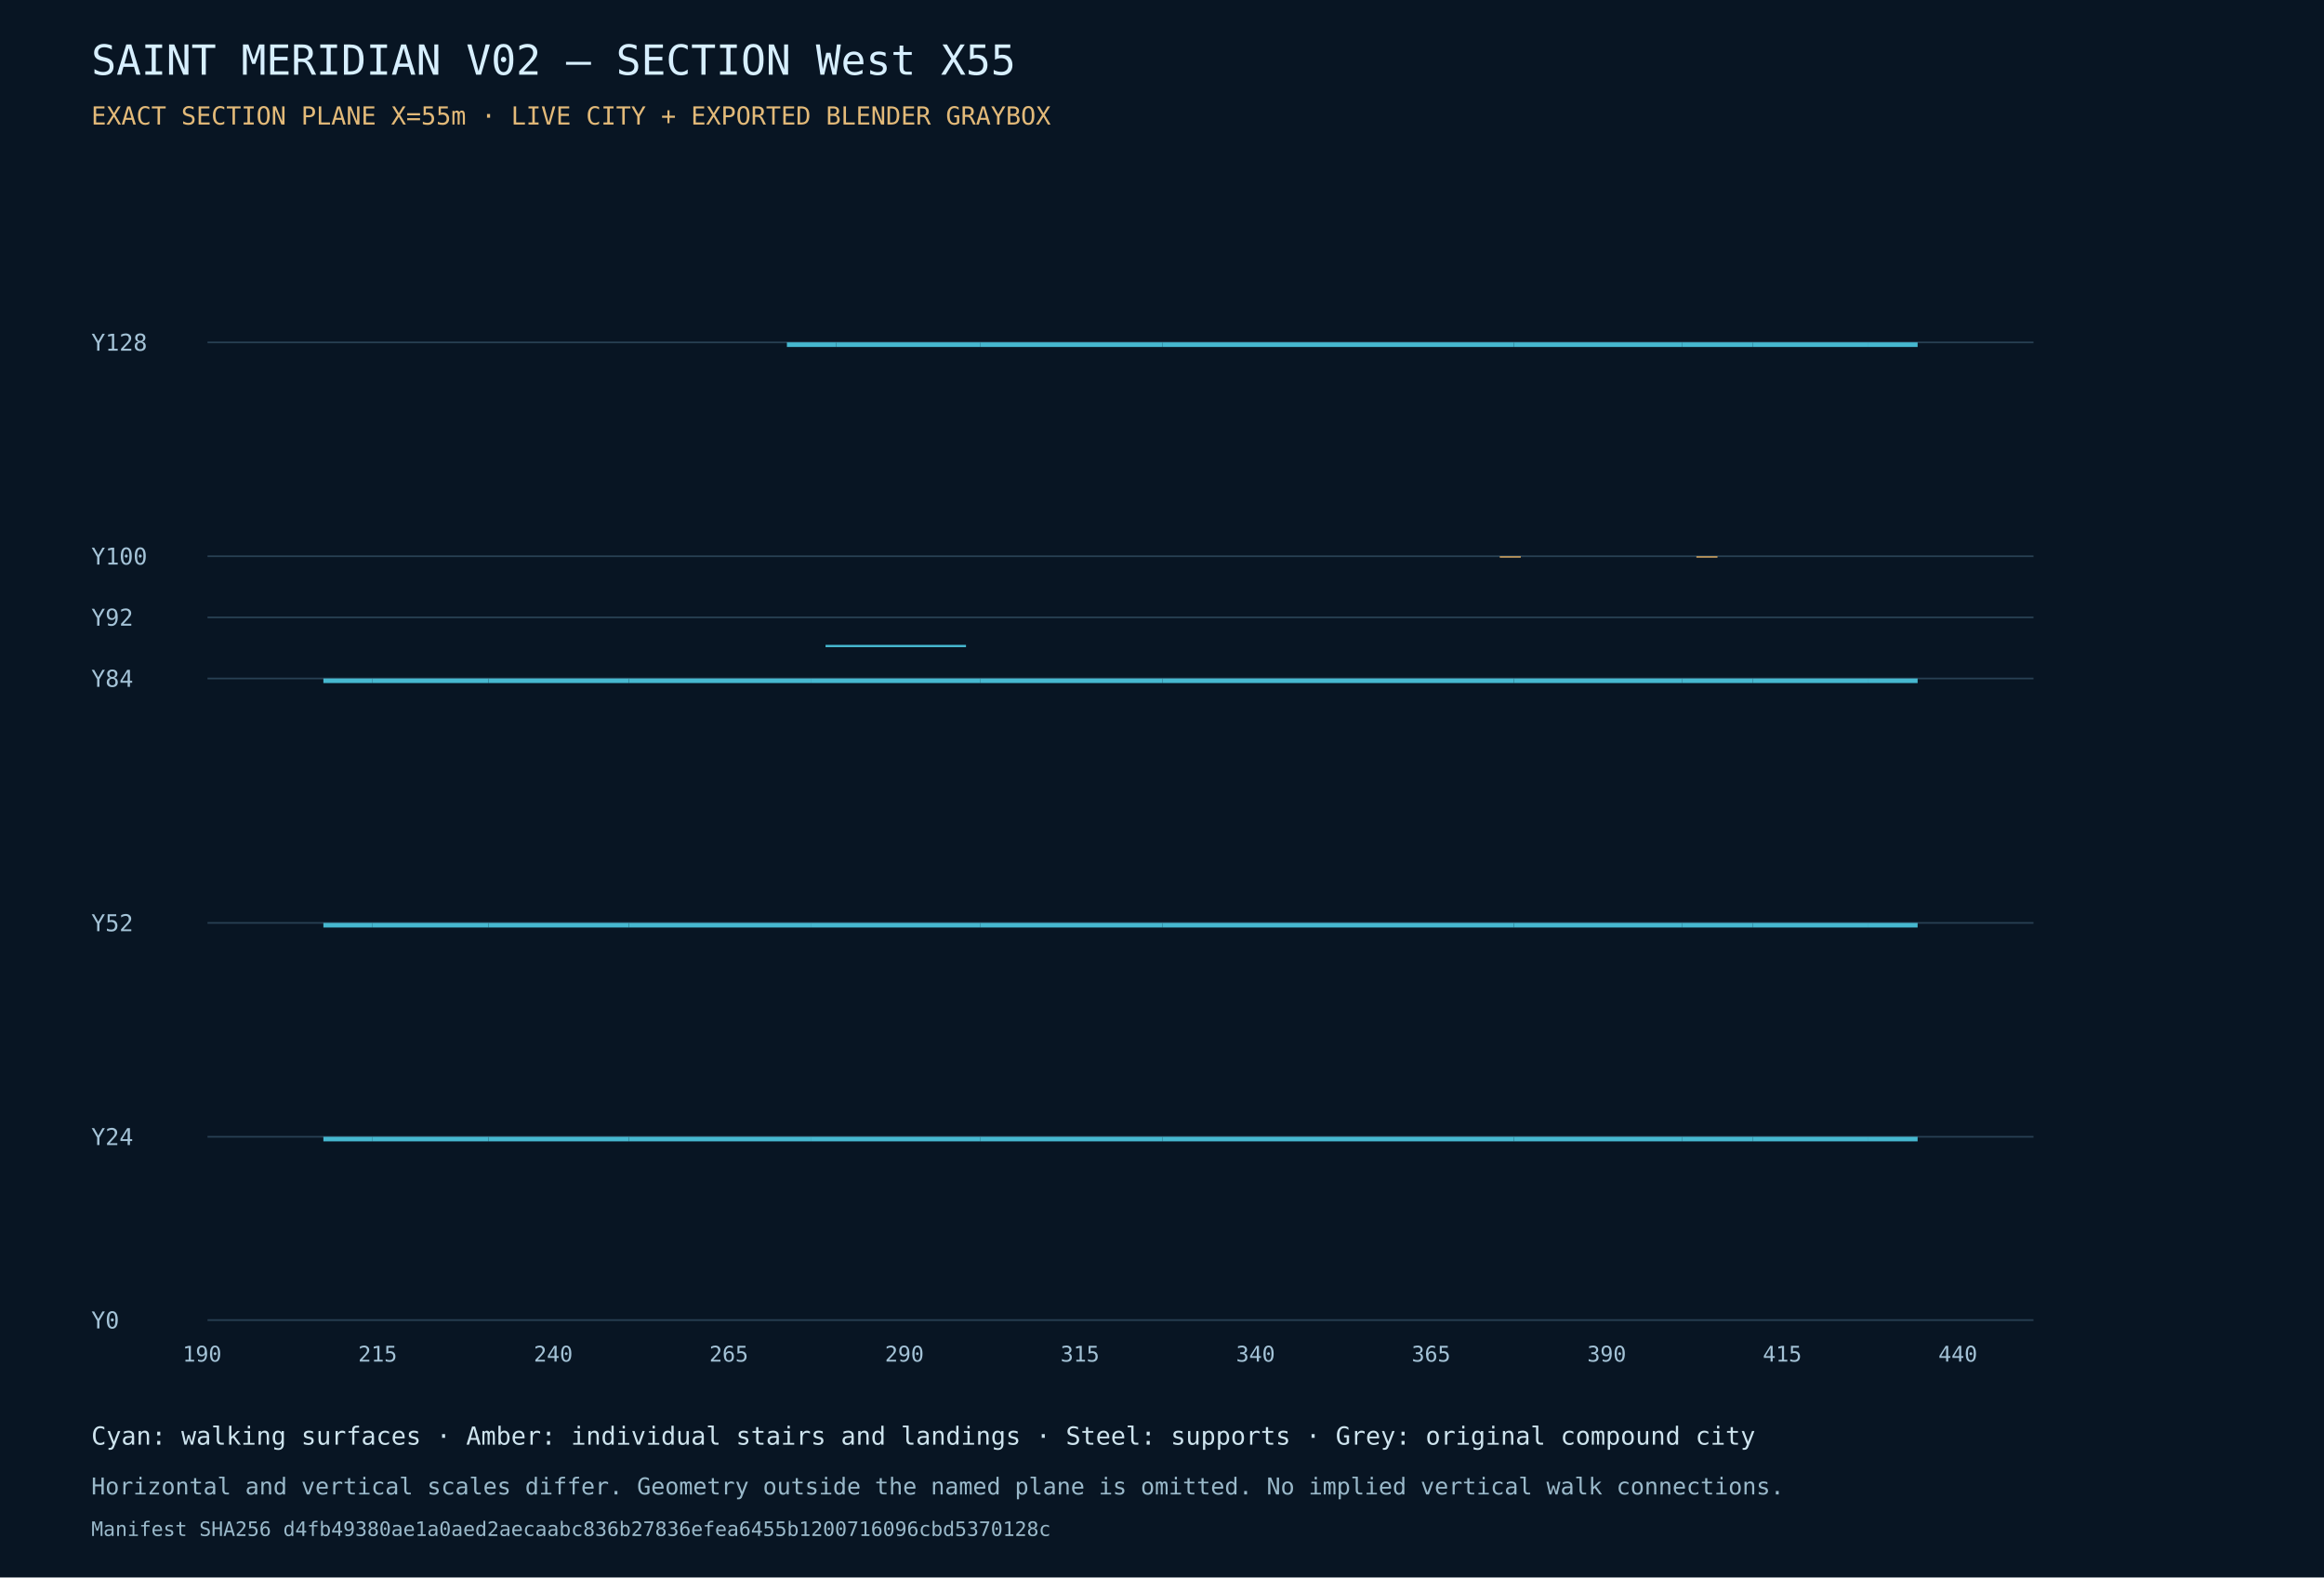
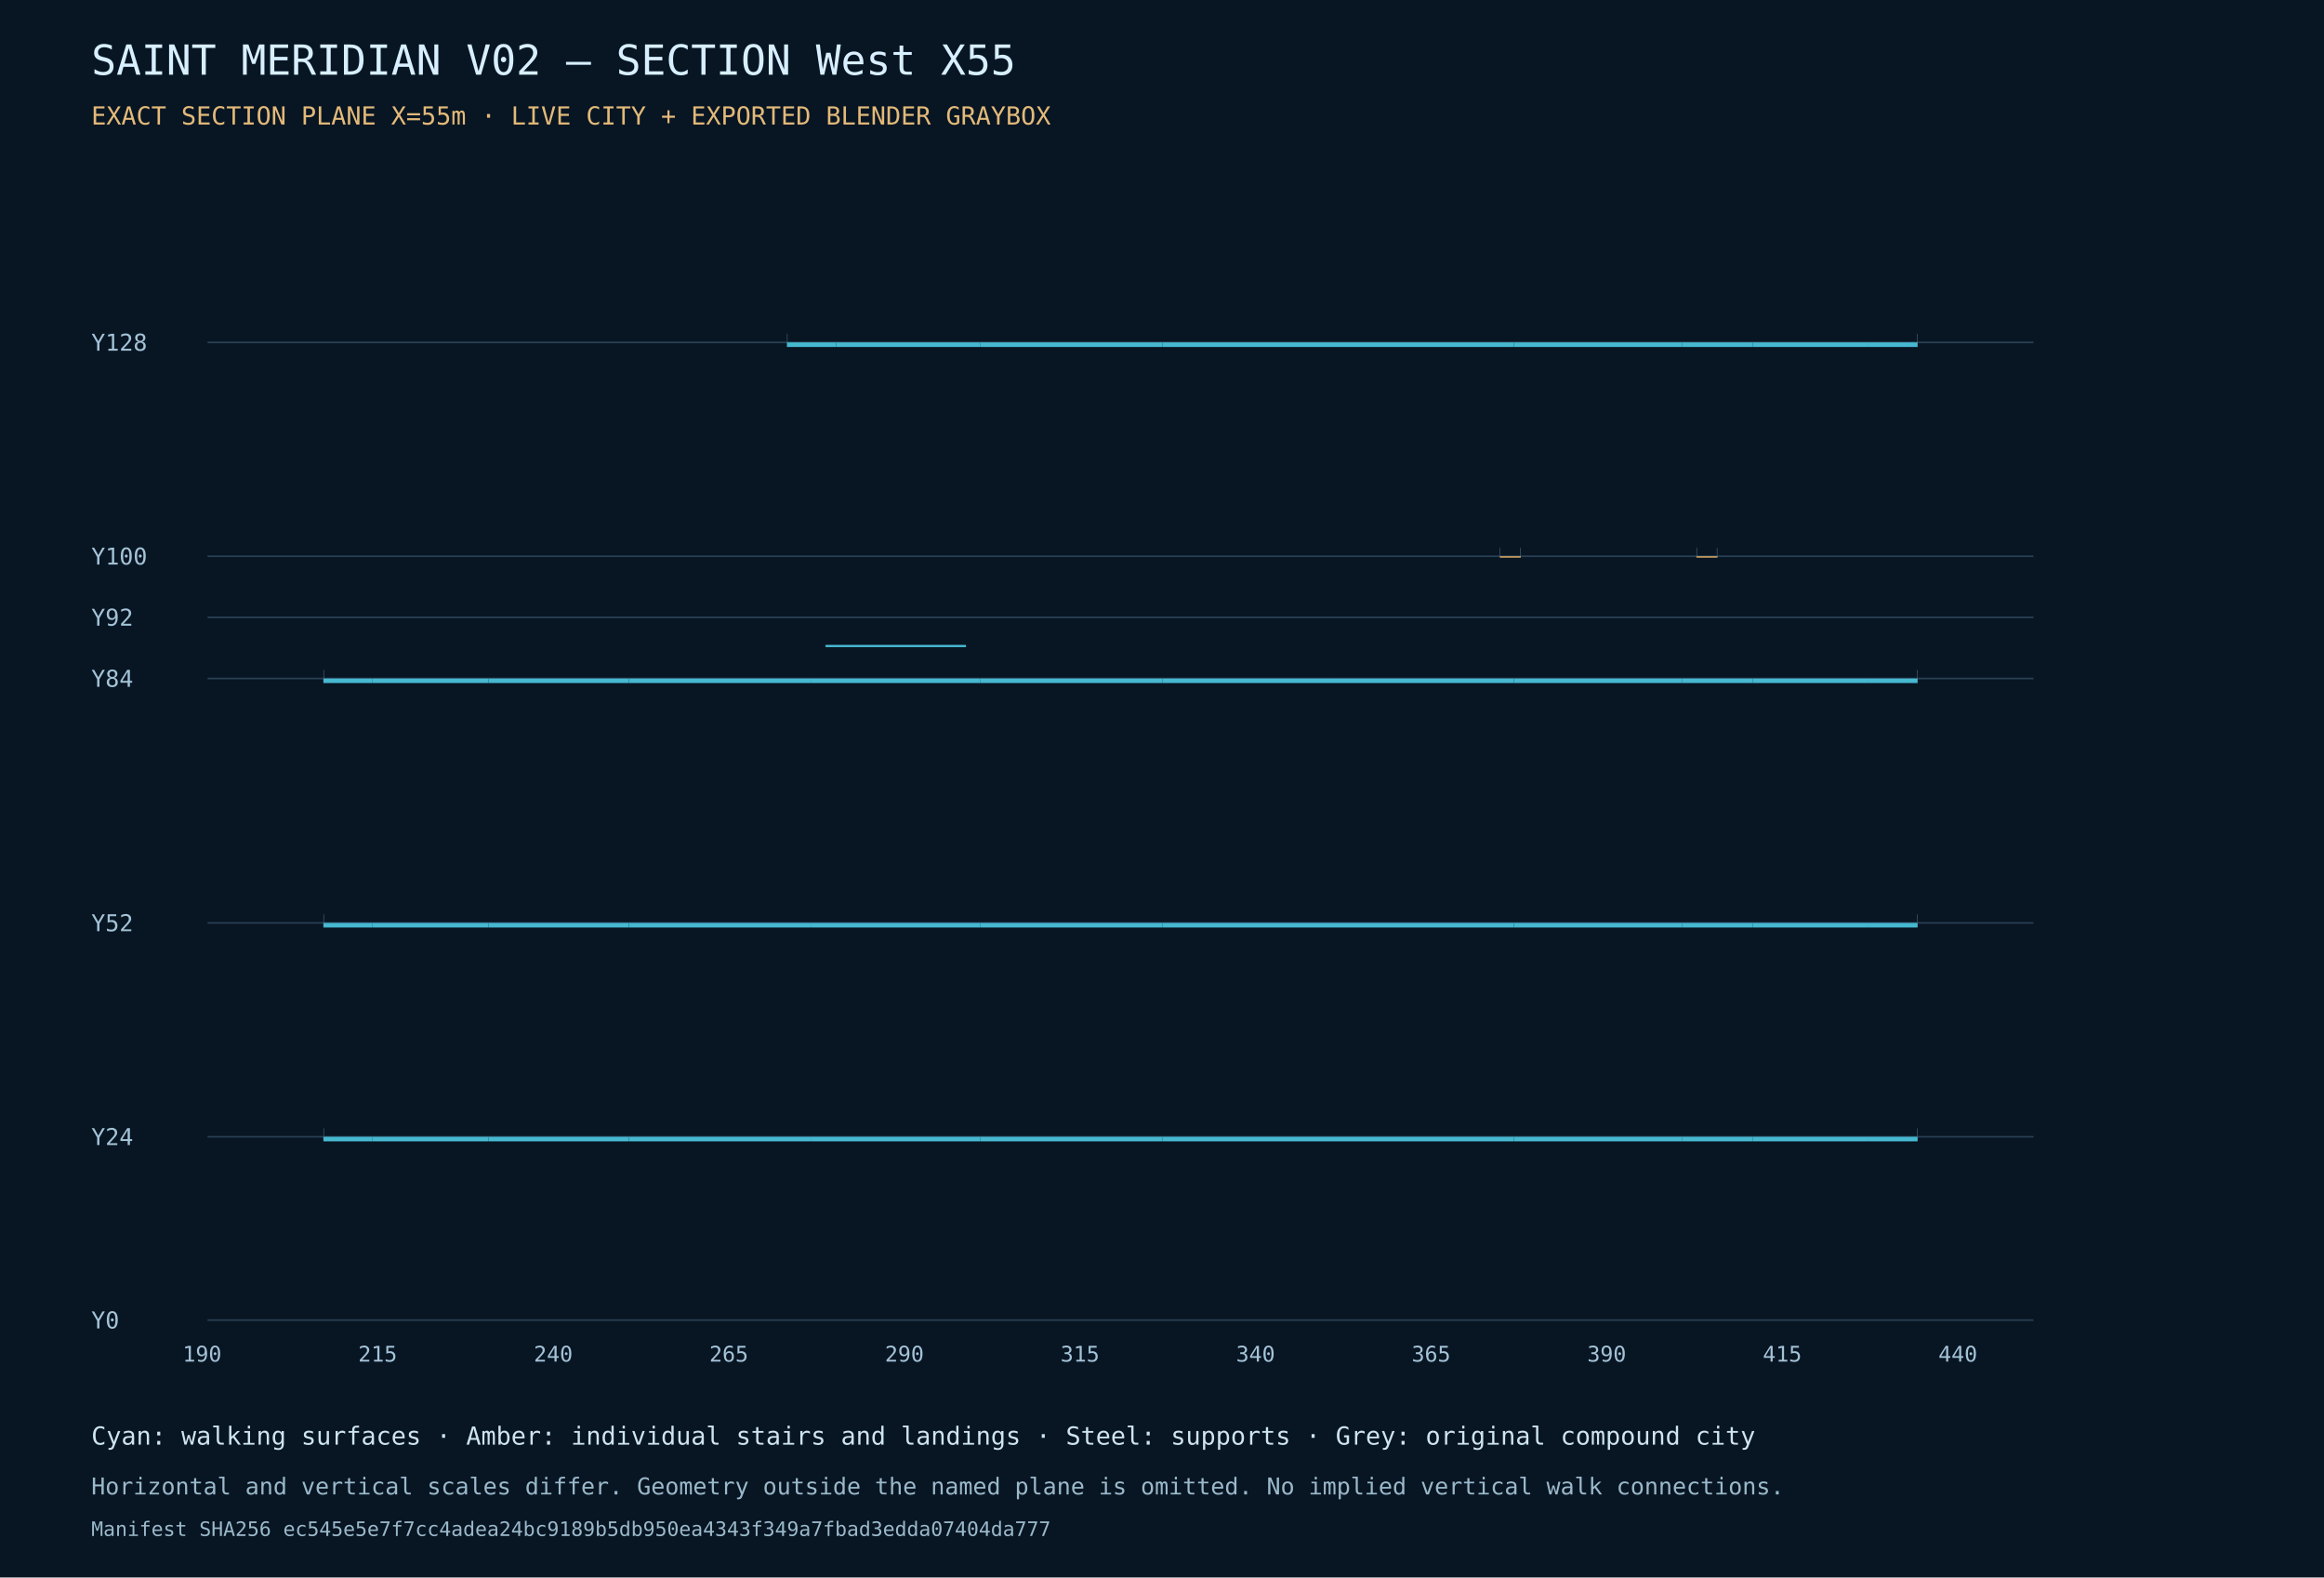
<svg xmlns="http://www.w3.org/2000/svg" width="1400" height="950" viewBox="0 0 1400 950">
  <defs>
    <clipPath id="section">
      <rect x="125" y="105" width="1100" height="690" />
    </clipPath>
  </defs>
  <rect width="1400" height="950" fill="#081523" />
  <text x="55" y="45" fill="#d7efff" font-family="monospace" font-size="25">SAINT MERIDIAN V02 — SECTION West X55</text>
  <text x="55" y="75" fill="#e3ba79" font-family="monospace" font-size="15">EXACT SECTION PLANE X=55m · LIVE CITY + EXPORTED BLENDER GRAYBOX</text>
  <path d="M125 795.0H1225" stroke="#284053" stroke-width="1" />
  <text x="55" y="800.0" fill="#a4c3d7" font-family="monospace" font-size="14">Y0</text>
  <path d="M125 684.6H1225" stroke="#284053" stroke-width="1" />
  <text x="55" y="689.6" fill="#a4c3d7" font-family="monospace" font-size="14">Y24</text>
  <path d="M125 555.8H1225" stroke="#284053" stroke-width="1" />
  <text x="55" y="560.8" fill="#a4c3d7" font-family="monospace" font-size="14">Y52</text>
  <path d="M125 408.6H1225" stroke="#284053" stroke-width="1" />
  <text x="55" y="413.6" fill="#a4c3d7" font-family="monospace" font-size="14">Y84</text>
  <path d="M125 371.8H1225" stroke="#284053" stroke-width="1" />
  <text x="55" y="376.8" fill="#a4c3d7" font-family="monospace" font-size="14">Y92</text>
  <path d="M125 335H1225" stroke="#284053" stroke-width="1" />
  <text x="55" y="340" fill="#a4c3d7" font-family="monospace" font-size="14">Y100</text>
  <path d="M125 206.2H1225" stroke="#284053" stroke-width="1" />
  <text x="55" y="211.2" fill="#a4c3d7" font-family="monospace" font-size="14">Y128</text>
  <g clip-path="url(#section)">
    <rect x="224.423" y="684.600" width="69.808" height="2.760" fill="#46b8d0" opacity="1" />
    <rect x="294.231" y="684.600" width="84.615" height="2.760" fill="#46b8d0" opacity="1" />
    <rect x="378.846" y="684.600" width="110.000" height="2.760" fill="#46b8d0" opacity="1" />
    <rect x="488.846" y="684.600" width="101.538" height="2.760" fill="#46b8d0" opacity="1" />
    <rect x="590.385" y="684.600" width="110.000" height="2.760" fill="#46b8d0" opacity="1" />
    <rect x="700.385" y="684.600" width="101.538" height="2.760" fill="#46b8d0" opacity="1" />
    <rect x="801.923" y="684.600" width="110.000" height="2.760" fill="#46b8d0" opacity="1" />
    <rect x="911.923" y="684.600" width="101.538" height="2.760" fill="#46b8d0" opacity="1" />
    <rect x="1013.462" y="684.600" width="42.308" height="2.760" fill="#46b8d0" opacity="1" />
    <rect x="1055.769" y="684.600" width="69.808" height="2.760" fill="#46b8d0" opacity="1" />
    <rect x="224.423" y="555.800" width="69.808" height="2.760" fill="#46b8d0" opacity="1" />
    <rect x="294.231" y="555.800" width="84.615" height="2.760" fill="#46b8d0" opacity="1" />
    <rect x="378.846" y="555.800" width="110.000" height="2.760" fill="#46b8d0" opacity="1" />
    <rect x="488.846" y="555.800" width="101.538" height="2.760" fill="#46b8d0" opacity="1" />
    <rect x="590.385" y="555.800" width="110.000" height="2.760" fill="#46b8d0" opacity="1" />
    <rect x="700.385" y="555.800" width="101.538" height="2.760" fill="#46b8d0" opacity="1" />
    <rect x="801.923" y="555.800" width="110.000" height="2.760" fill="#46b8d0" opacity="1" />
    <rect x="911.923" y="555.800" width="101.538" height="2.760" fill="#46b8d0" opacity="1" />
    <rect x="1013.462" y="555.800" width="42.308" height="2.760" fill="#46b8d0" opacity="1" />
    <rect x="1055.769" y="555.800" width="69.808" height="2.760" fill="#46b8d0" opacity="1" />
    <rect x="224.423" y="408.600" width="69.808" height="2.760" fill="#46b8d0" opacity="1" />
    <rect x="294.231" y="408.600" width="84.615" height="2.760" fill="#46b8d0" opacity="1" />
    <rect x="378.846" y="408.600" width="110.000" height="2.760" fill="#46b8d0" opacity="1" />
    <rect x="488.846" y="408.600" width="101.538" height="2.760" fill="#46b8d0" opacity="1" />
    <rect x="590.385" y="408.600" width="110.000" height="2.760" fill="#46b8d0" opacity="1" />
    <rect x="700.385" y="408.600" width="101.538" height="2.760" fill="#46b8d0" opacity="1" />
    <rect x="801.923" y="408.600" width="110.000" height="2.760" fill="#46b8d0" opacity="1" />
    <rect x="911.923" y="408.600" width="101.538" height="2.760" fill="#46b8d0" opacity="1" />
    <rect x="1013.462" y="408.600" width="42.308" height="2.760" fill="#46b8d0" opacity="1" />
    <rect x="1055.769" y="408.600" width="69.808" height="2.760" fill="#46b8d0" opacity="1" />
    <rect x="194.808" y="684.600" width="29.615" height="2.760" fill="#46b8d0" opacity="1" />
    <rect x="1125.577" y="684.600" width="29.615" height="2.760" fill="#46b8d0" opacity="1" />
    <rect x="194.808" y="555.800" width="29.615" height="2.760" fill="#46b8d0" opacity="1" />
    <rect x="1125.577" y="555.800" width="29.615" height="2.760" fill="#46b8d0" opacity="1" />
    <rect x="194.808" y="408.600" width="29.615" height="2.760" fill="#46b8d0" opacity="1" />
    <rect x="1125.577" y="408.600" width="29.615" height="2.760" fill="#46b8d0" opacity="1" />
    <rect x="503.654" y="206.200" width="86.731" height="2.760" fill="#46b8d0" opacity="1" />
    <rect x="590.385" y="206.200" width="110.000" height="2.760" fill="#46b8d0" opacity="1" />
    <rect x="700.385" y="206.200" width="101.538" height="2.760" fill="#46b8d0" opacity="1" />
    <rect x="801.923" y="206.200" width="110.000" height="2.760" fill="#46b8d0" opacity="1" />
    <rect x="911.923" y="206.200" width="101.538" height="2.760" fill="#46b8d0" opacity="1" />
    <rect x="1013.462" y="206.200" width="42.308" height="2.760" fill="#46b8d0" opacity="1" />
    <rect x="1055.769" y="206.200" width="69.808" height="2.760" fill="#46b8d0" opacity="1" />
    <rect x="474.038" y="206.200" width="29.615" height="2.760" fill="#46b8d0" opacity="1" />
    <rect x="1125.577" y="206.200" width="29.615" height="2.760" fill="#46b8d0" opacity="1" />
    <rect x="497.308" y="388.360" width="84.615" height="1.380" fill="#46b8d0" opacity="1" />
    <rect x="226.538" y="795.000" width="12.692" height="0.828" fill="#dfac62" opacity="1" />
    <rect x="903.462" y="335.000" width="12.692" height="0.828" fill="#dfac62" opacity="1" />
    <rect x="1021.923" y="335.000" width="12.692" height="0.828" fill="#dfac62" opacity="1" />
+     <rect x="194.850" y="679.540" width="0.338" height="5.060" fill="#466779" opacity="1" />
+     <rect x="194.850" y="679.413" width="0.338" height="0.115" fill="#466779" opacity="1" />
+     <rect x="1154.812" y="679.540" width="0.338" height="5.060" fill="#466779" opacity="1" />
+     <rect x="1154.812" y="679.413" width="0.338" height="0.115" fill="#466779" opacity="1" />
+     <rect x="194.850" y="550.740" width="0.338" height="5.060" fill="#466779" opacity="1" />
+     <rect x="194.850" y="550.613" width="0.338" height="0.115" fill="#466779" opacity="1" />
+     <rect x="1154.812" y="550.740" width="0.338" height="5.060" fill="#466779" opacity="1" />
+     <rect x="1154.812" y="550.613" width="0.338" height="0.115" fill="#466779" opacity="1" />
+     <rect x="194.850" y="403.540" width="0.338" height="5.060" fill="#466779" opacity="1" />
+     <rect x="194.850" y="403.414" width="0.338" height="0.115" fill="#466779" opacity="1" />
+     <rect x="1154.812" y="403.540" width="0.338" height="5.060" fill="#466779" opacity="1" />
+     <rect x="1154.812" y="403.414" width="0.338" height="0.115" fill="#466779" opacity="1" />
+     <rect x="474.081" y="201.140" width="0.338" height="5.060" fill="#466779" opacity="1" />
+     <rect x="474.081" y="201.014" width="0.338" height="0.115" fill="#466779" opacity="1" />
+     <rect x="1154.812" y="201.140" width="0.338" height="5.060" fill="#466779" opacity="1" />
+     <rect x="1154.812" y="201.014" width="0.338" height="0.115" fill="#466779" opacity="1" />
+     <rect x="903.504" y="329.940" width="0.338" height="5.060" fill="#466779" opacity="1" />
+     <rect x="903.504" y="329.814" width="0.338" height="0.115" fill="#466779" opacity="1" />
+     <rect x="915.773" y="329.940" width="0.338" height="5.060" fill="#466779" opacity="1" />
+     <rect x="915.773" y="329.814" width="0.338" height="0.115" fill="#466779" opacity="1" />
+     <rect x="1021.965" y="329.940" width="0.338" height="5.060" fill="#466779" opacity="1" />
+     <rect x="1021.965" y="329.814" width="0.338" height="0.115" fill="#466779" opacity="1" />
+     <rect x="1034.235" y="329.940" width="0.338" height="5.060" fill="#466779" opacity="1" />
+     <rect x="1034.235" y="329.814" width="0.338" height="0.115" fill="#466779" opacity="1" />
  </g>
  <text x="110.0" y="820.0" fill="#a4c3d7" font-family="monospace" font-size="13">190</text>
  <text x="215.769" y="820.0" fill="#a4c3d7" font-family="monospace" font-size="13">215</text>
  <text x="321.538" y="820.0" fill="#a4c3d7" font-family="monospace" font-size="13">240</text>
  <text x="427.308" y="820.0" fill="#a4c3d7" font-family="monospace" font-size="13">265</text>
  <text x="533.077" y="820.0" fill="#a4c3d7" font-family="monospace" font-size="13">290</text>
  <text x="638.846" y="820.0" fill="#a4c3d7" font-family="monospace" font-size="13">315</text>
  <text x="744.615" y="820.0" fill="#a4c3d7" font-family="monospace" font-size="13">340</text>
  <text x="850.385" y="820.0" fill="#a4c3d7" font-family="monospace" font-size="13">365</text>
  <text x="956.154" y="820.0" fill="#a4c3d7" font-family="monospace" font-size="13">390</text>
  <text x="1061.923" y="820.0" fill="#a4c3d7" font-family="monospace" font-size="13">415</text>
  <text x="1167.692" y="820.0" fill="#a4c3d7" font-family="monospace" font-size="13">440</text>
  <text x="55" y="870" fill="#cee4ee" font-family="monospace" font-size="15">Cyan: walking surfaces · Amber: individual stairs and landings · Steel: supports · Grey: original compound city</text>
  <text x="55" y="900" fill="#9ab9ca" font-family="monospace" font-size="14">Horizontal and vertical scales differ. Geometry outside the named plane is omitted. No implied vertical walk connections.</text>
-   <text x="55" y="925" fill="#9ab9ca" font-family="monospace" font-size="12">Manifest SHA256 d4fb49380ae1a0aed2aecaabc836b27836efea6455b1200716096cbd5370128c</text>
+   <text x="55" y="925" fill="#9ab9ca" font-family="monospace" font-size="12">Manifest SHA256 ec545e5e7f7cc4adea24bc9189b5db950ea4343f349a7fbad3edda07404da777</text>
</svg>
